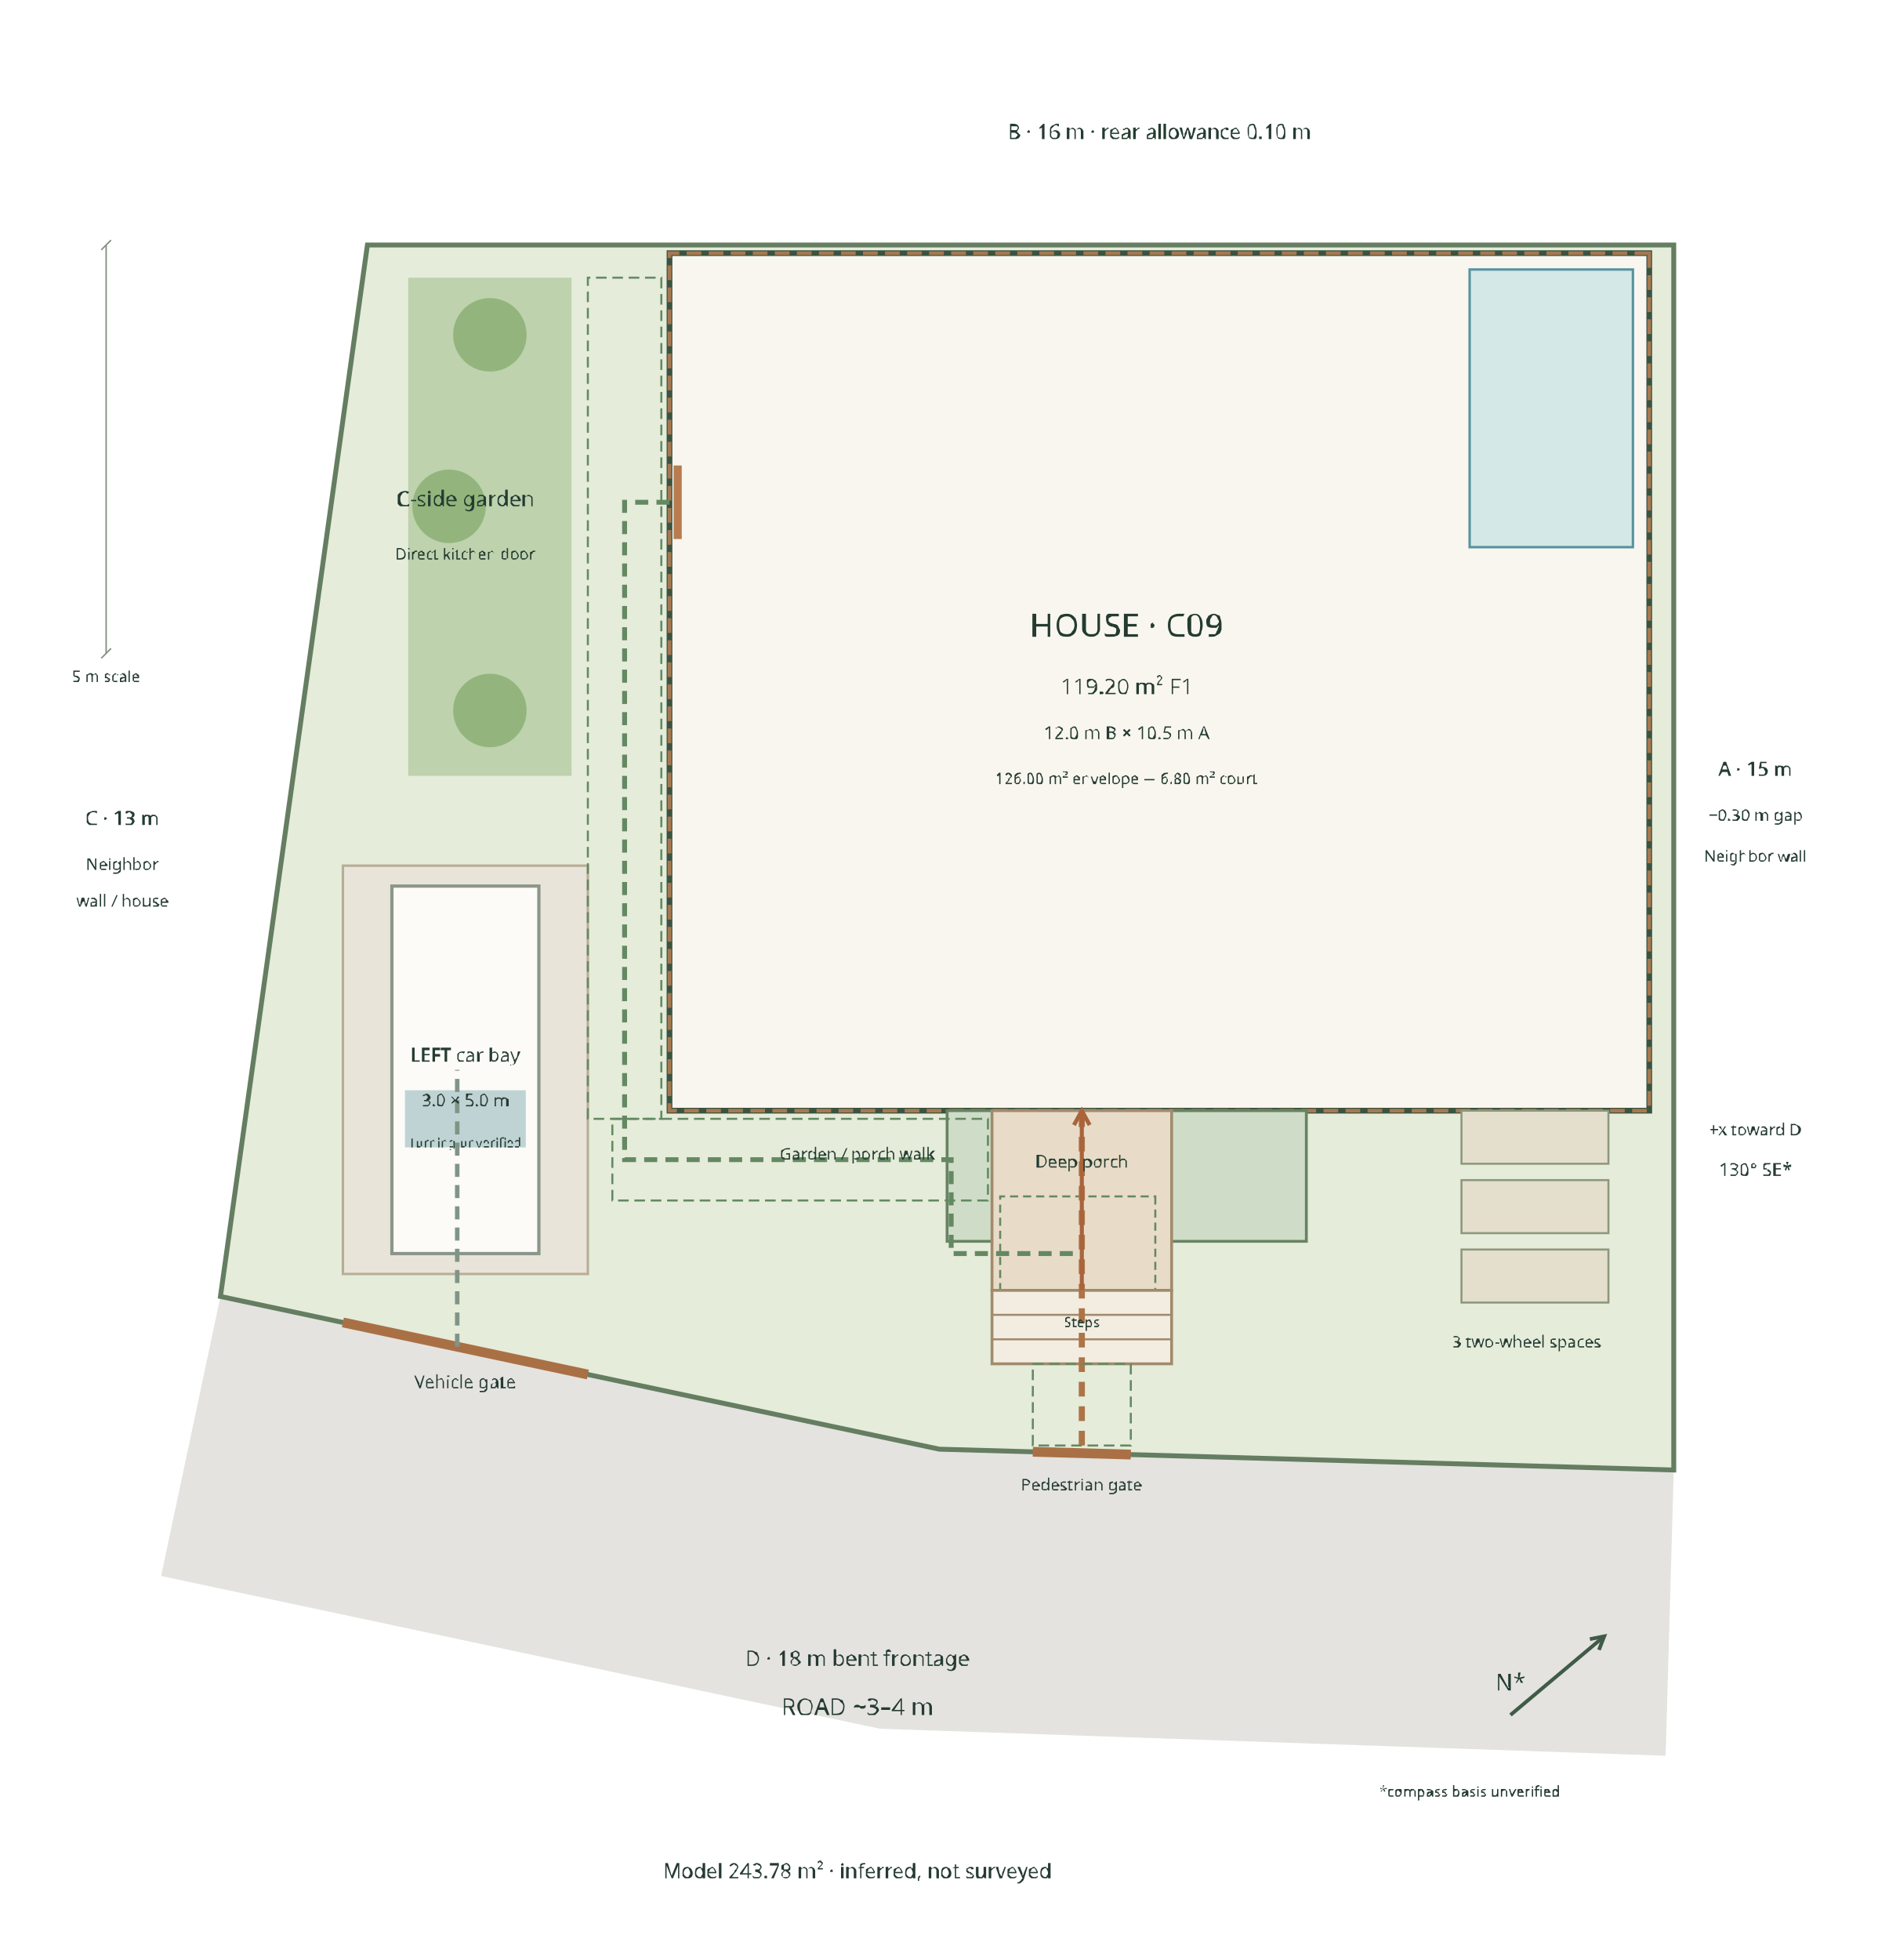
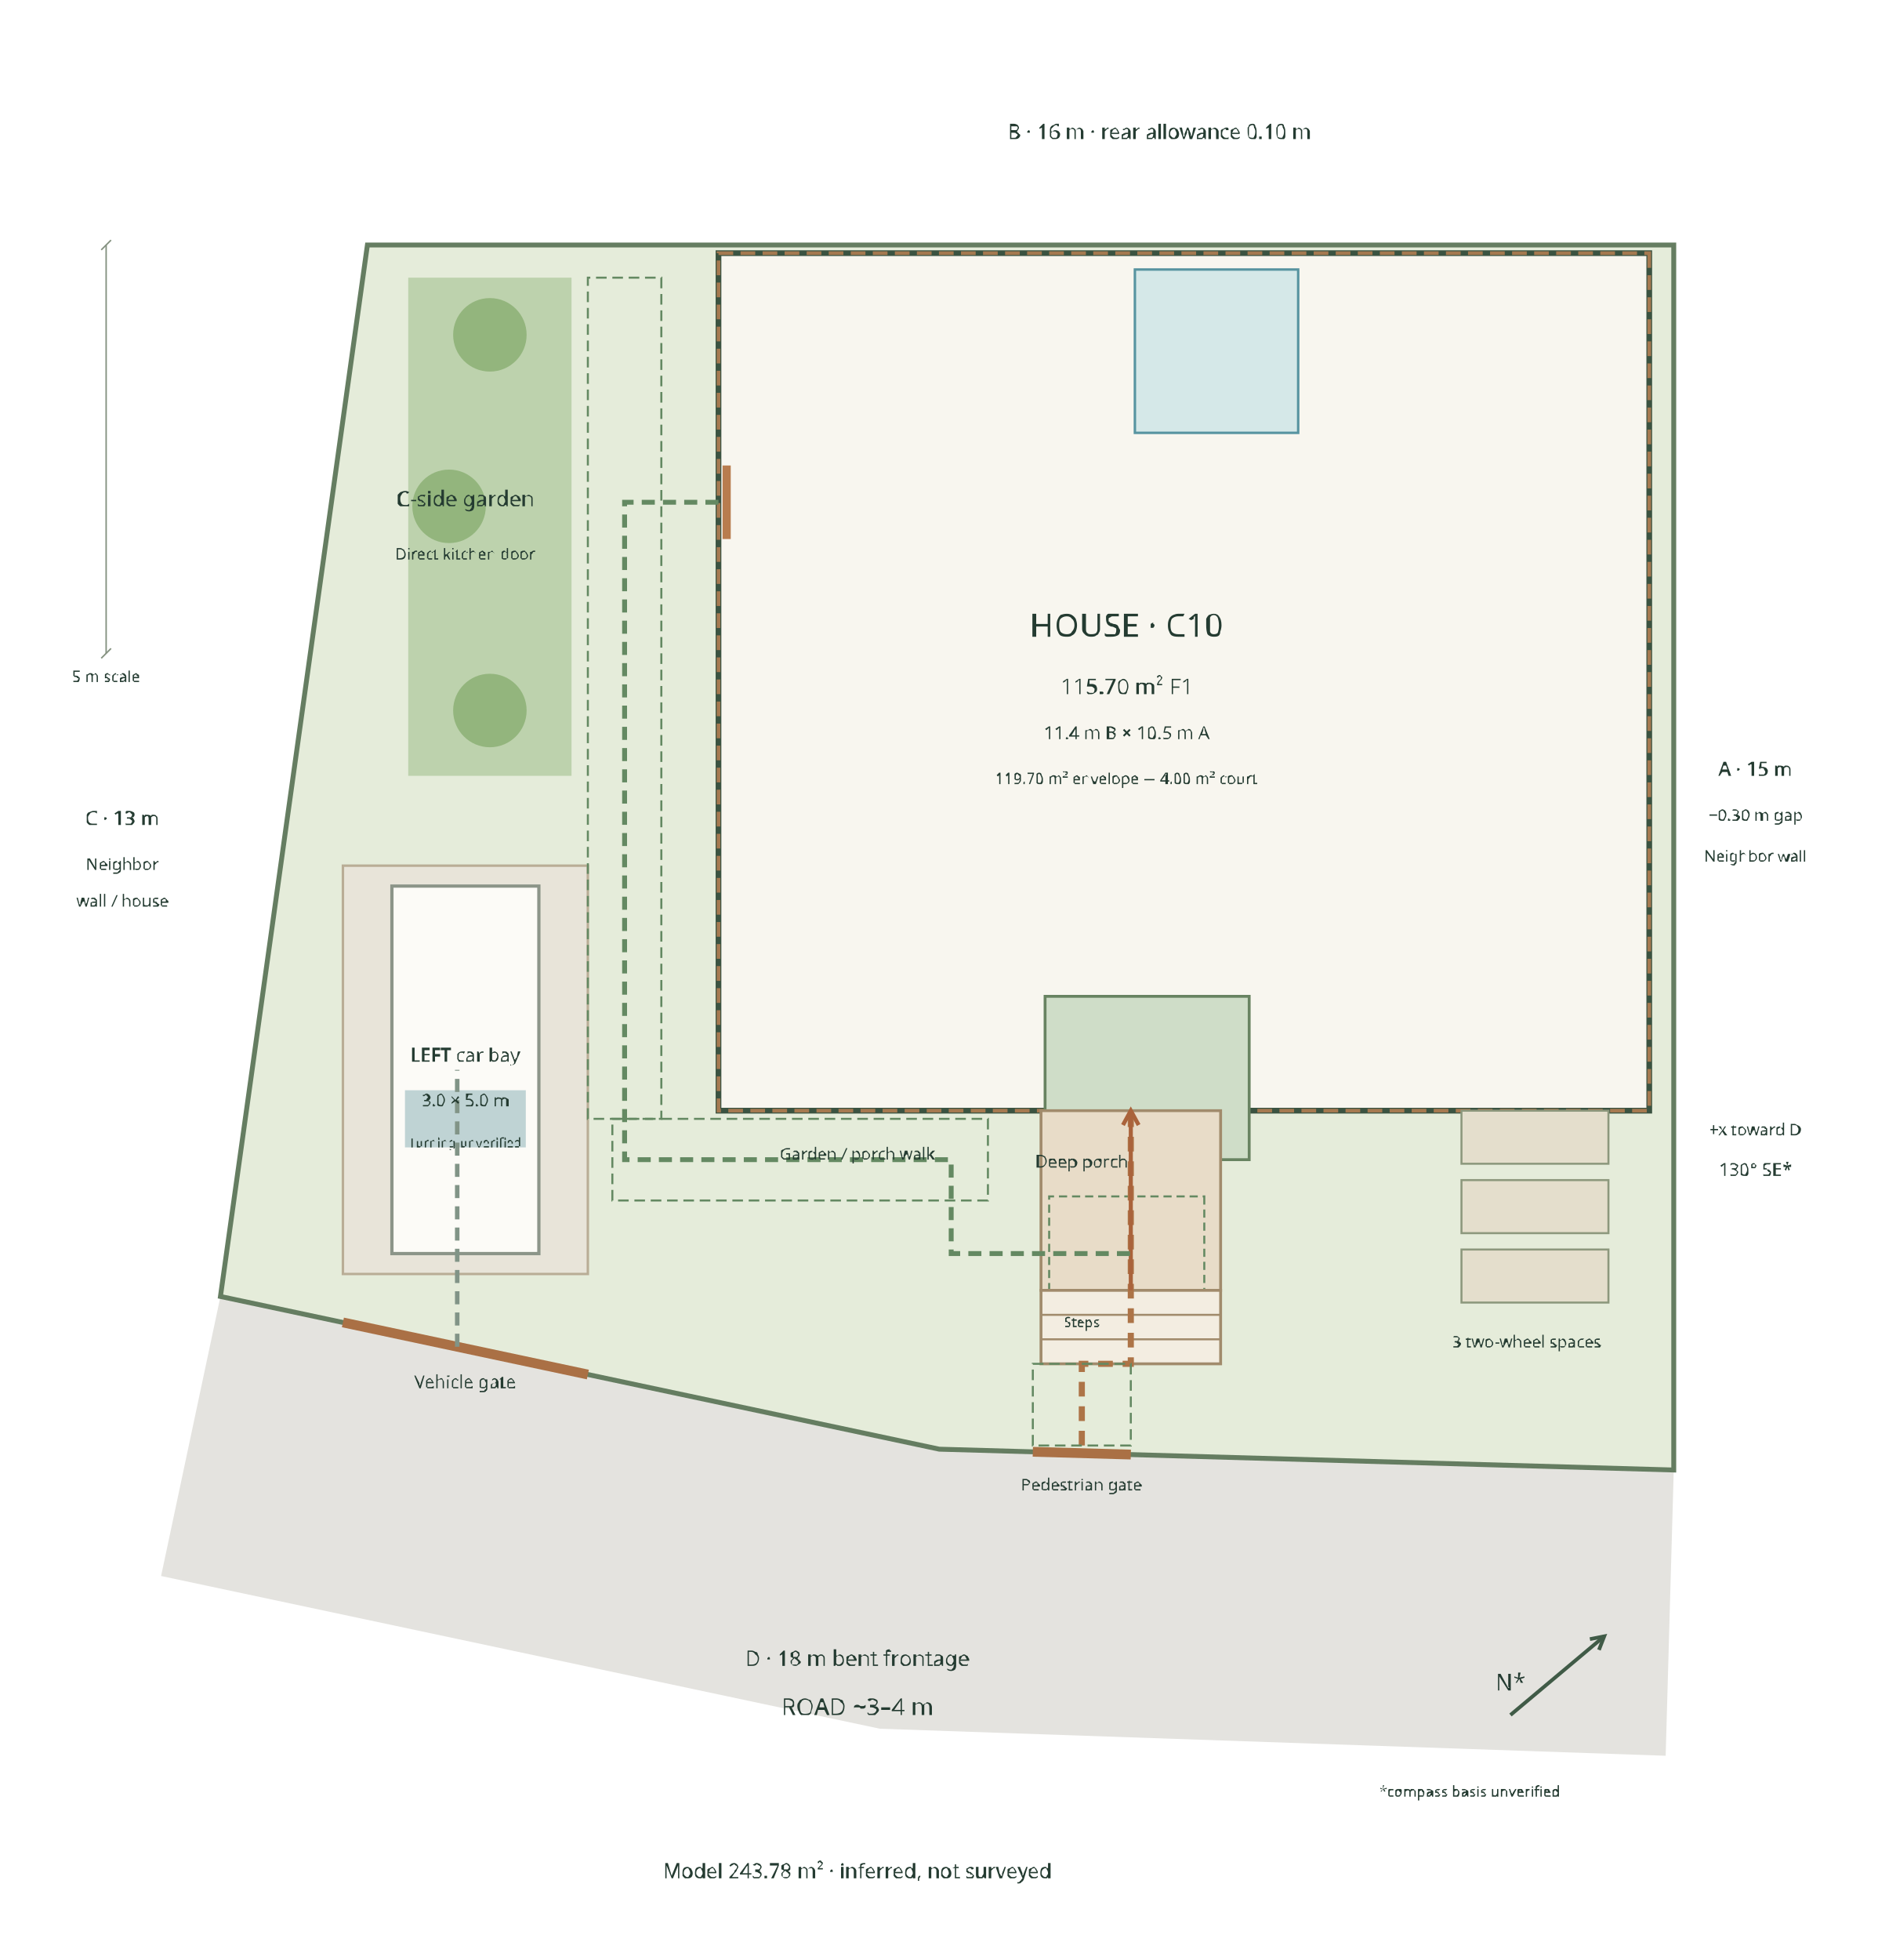
- <svg xmlns="http://www.w3.org/2000/svg" viewBox="-20.5 -3 23 24" class="drawing" role="img" aria-label="site conceptual drawing" data-revision="C09" data-option="02" data-display-rotation="90">
+ <svg xmlns="http://www.w3.org/2000/svg" viewBox="-20.5 -3 23 24" class="drawing" role="img" aria-label="site conceptual drawing" data-revision="C10" data-option="02" data-display-rotation="90">
  <g transform="rotate(90)" data-display-rotation="90">
    <polygon points="15,0 14.745,8.996 12.875,17.8 16.298,18.527 18.168,9.724 18.499,0.099" fill="#e4e3df" />
    <polygon points="0,0 15,0 14.745,8.996 12.875,17.8 0,16" fill="#e5ecda" stroke="#657d61" stroke-width="0.06" />
    <rect x="0.4" y="13.5" width="6.1" height="2" fill="#bdd2ad" stroke="none" stroke-width="0.025" />
    <circle cx="1.1" cy="14.5" r="0.45" fill="#93b57d" />
    <circle cx="3.2" cy="15" r="0.45" fill="#93b57d" />
    <circle cx="5.7" cy="14.5" r="0.45" fill="#93b57d" />
-     <rect x="0.1" y="0.3" width="10.5" height="12" fill="#f8f6ef" stroke="#3b5341" stroke-width="0.07" />
-     <rect x="0.3" y="0.5" width="3.4" height="2" fill="#d5e8e8" stroke="#5794a0" stroke-width="0.03" data-site-id="open-court" />
-     <rect x="0.1" y="0.3" width="10.5" height="12" fill="none" stroke="#a57950" stroke-width="0.045" stroke-dasharray=".18 .09" />
-     <rect x="10.6" y="4.5" width="1.6" height="4.4" fill="#cfddc8" stroke="#688361" stroke-width="0.035" />
+     <rect x="0.1" y="0.3" width="10.5" height="11.4" fill="#f8f6ef" stroke="#3b5341" stroke-width="0.07" />
+     <rect x="0.3" y="4.6" width="2" height="2" fill="#d5e8e8" stroke="#5794a0" stroke-width="0.03" data-site-id="open-court" />
+     <rect x="0.1" y="0.3" width="10.5" height="11.4" fill="none" stroke="#a57950" stroke-width="0.045" stroke-dasharray=".18 .09" />
+     <rect x="9.2" y="5.2" width="2" height="2.5" fill="#cfddc8" stroke="#688361" stroke-width="0.035" />
    <rect x="7.6" y="13.3" width="5" height="3" fill="#e8e4d9" stroke="#b9ad96" stroke-width="0.03" />
    <rect x="7.85" y="13.9" width="4.5" height="1.8" fill="#fcfbf7" stroke="#8c9589" stroke-width="0.04" />
    <rect x="10.35" y="14.06" width="0.7" height="1.48" fill="#bfd3d4" stroke="none" stroke-width="0.025" />
    <rect x="10.6" y="0.8" width="0.65" height="1.8" fill="#e4decc" stroke="#8d987d" stroke-width="0.025" />
    <rect x="11.45" y="0.8" width="0.65" height="1.8" fill="#e4decc" stroke="#8d987d" stroke-width="0.025" />
    <rect x="12.3" y="0.8" width="0.65" height="1.8" fill="#e4decc" stroke="#8d987d" stroke-width="0.025" />
-     <rect x="10.6" y="6.15" width="2.2" height="2.2" fill="#e8dcc8" stroke="#a18b6c" stroke-width="0.035" data-site-id="porch" />
-     <rect x="11.65" y="6.35" width="1.15" height="1.9" fill="none" stroke="#648962" stroke-width="0.025" stroke-dasharray=".10 .06" data-site-id="porch-waiting" />
-     <rect x="12.8" y="6.15" width="0.9" height="2.2" fill="#f3ede1" stroke="#a18b6c" stroke-width="0.035" data-site-id="porch-steps" />
-     <line x1="13.1" y1="6.15" x2="13.1" y2="8.35" stroke="#a18b6c" stroke-width="0.025" />
-     <line x1="13.4" y1="6.15" x2="13.4" y2="8.35" stroke="#a18b6c" stroke-width="0.025" />
-     <line x1="2.7" y1="12.2" x2="3.6" y2="12.2" stroke="#b87c4e" stroke-width="0.1" data-site-id="kitchen-door" />
-     <polyline points="14.7,7.25 13.7,7.25 12.8,7.25 10.6,7.25" fill="none" stroke="#ad7447" stroke-width="0.075" stroke-dasharray=".18 .12" />
-     <line x1="12.8" y1="7.25" x2="10.6" y2="7.25" stroke="#aa633b" stroke-width="0.05" />
-     <polyline points="10.776,7.154 10.6,7.25 10.776,7.346" fill="none" stroke="#aa633b" stroke-width="0.05" />
+     <rect x="10.6" y="5.55" width="2.2" height="2.2" fill="#e8dcc8" stroke="#a18b6c" stroke-width="0.035" data-site-id="porch" />
+     <rect x="11.65" y="5.75" width="1.15" height="1.9" fill="none" stroke="#648962" stroke-width="0.025" stroke-dasharray=".10 .06" data-site-id="porch-waiting" />
+     <rect x="12.8" y="5.55" width="0.9" height="2.2" fill="#f3ede1" stroke="#a18b6c" stroke-width="0.035" data-site-id="porch-steps" />
+     <line x1="13.1" y1="5.55" x2="13.1" y2="7.75" stroke="#a18b6c" stroke-width="0.025" />
+     <line x1="13.4" y1="5.55" x2="13.4" y2="7.75" stroke="#a18b6c" stroke-width="0.025" />
+     <line x1="2.7" y1="11.6" x2="3.6" y2="11.6" stroke="#b87c4e" stroke-width="0.1" data-site-id="kitchen-door" />
+     <polyline points="14.7,7.25 13.7,7.25 13.7,6.65 12.8,6.65 10.6,6.65" fill="none" stroke="#ad7447" stroke-width="0.075" stroke-dasharray=".18 .12" />
+     <line x1="12.8" y1="6.65" x2="10.6" y2="6.65" stroke="#aa633b" stroke-width="0.05" />
+     <polyline points="10.776,6.554 10.6,6.65 10.776,6.746" fill="none" stroke="#aa633b" stroke-width="0.05" />
    <rect x="13.7" y="6.65" width="1" height="1.2" fill="none" stroke="#648962" stroke-width="0.025" stroke-dasharray=".13 .07" />
    <rect x="10.7" y="8.4" width="1" height="4.6" fill="none" stroke="#648962" stroke-width="0.025" stroke-dasharray=".13 .07" />
    <rect x="0.4" y="12.4" width="10.3" height="0.9" fill="none" stroke="#648962" stroke-width="0.025" stroke-dasharray=".13 .07" />
-     <polyline points="3.15,12.3 3.15,12.85 11.2,12.85 11.2,8.85 12.35,8.85 12.35,7.25" fill="none" stroke="#648962" stroke-width="0.06" stroke-dasharray=".16 .1" />
+     <polyline points="3.15,11.7 3.15,12.85 11.2,12.85 11.2,8.85 12.35,8.85 12.35,6.65" fill="none" stroke="#648962" stroke-width="0.06" stroke-dasharray=".16 .1" />
    <line x1="13.831" y1="13.3" x2="13.193" y2="16.3" stroke="#aa7045" stroke-width="0.12" />
    <line x1="14.811" y1="6.65" x2="14.777" y2="7.85" stroke="#aa7045" stroke-width="0.12" />
    <polyline points="13.491,14.9 12.6,14.9 10.1,14.9" fill="none" stroke="#819487" stroke-width="0.055" stroke-dasharray=".16 .1" />
    <line x1="18" y1="2" x2="17.036" y2="0.851" stroke="#405b47" stroke-width="0.045" />
    <polyline points="17.203,0.916 17.036,0.851 17.071,1.027" fill="none" stroke="#405b47" stroke-width="0.045" />
    <line x1="0" y1="19.2" x2="5" y2="19.2" stroke="#849180" stroke-width="0.018" />
    <line x1="-0.06" y1="19.14" x2="0.06" y2="19.26" stroke="#849180" stroke-width="0.018" />
    <line x1="4.94" y1="19.14" x2="5.06" y2="19.26" stroke="#849180" stroke-width="0.018" />
  </g>
  <text x="-6.3" y="-1.3" font-size="0.25" text-anchor="middle" fill="#243b31" font-family="system-ui,sans-serif">B · 16 m · rear allowance 0.10 m</text>
-   <text x="-6.7" y="4.8" font-size="0.4" text-anchor="middle" fill="#243b31" font-family="system-ui,sans-serif">HOUSE · C09</text>
-   <text x="-6.7" y="5.5" font-size="0.27" text-anchor="middle" fill="#243b31" font-family="system-ui,sans-serif">119.20 m² F1</text>
-   <text x="-6.7" y="6.05" font-size="0.22" text-anchor="middle" fill="#243b31" font-family="system-ui,sans-serif">12.0 m B × 10.5 m A</text>
+   <text x="-6.7" y="4.8" font-size="0.4" text-anchor="middle" fill="#243b31" font-family="system-ui,sans-serif">HOUSE · C10</text>
+   <text x="-6.7" y="5.5" font-size="0.27" text-anchor="middle" fill="#243b31" font-family="system-ui,sans-serif">115.70 m² F1</text>
+   <text x="-6.7" y="6.05" font-size="0.22" text-anchor="middle" fill="#243b31" font-family="system-ui,sans-serif">11.4 m B × 10.5 m A</text>
  <text x="1" y="6.5" font-size="0.24" text-anchor="middle" fill="#243b31" font-family="system-ui,sans-serif">A · 15 m</text>
  <text x="1" y="7.05" font-size="0.2" text-anchor="middle" fill="#243b31" font-family="system-ui,sans-serif">~0.30 m gap</text>
  <text x="1" y="7.55" font-size="0.19" text-anchor="middle" fill="#243b31" font-family="system-ui,sans-serif">Neighbor wall</text>
  <text x="1" y="10.9" font-size="0.2" text-anchor="middle" fill="#243b31" font-family="system-ui,sans-serif">+x toward D</text>
  <text x="1" y="11.4" font-size="0.22" text-anchor="middle" fill="#243b31" font-family="system-ui,sans-serif">130° SE*</text>
  <text x="-19" y="7.1" font-size="0.24" text-anchor="middle" fill="#243b31" font-family="system-ui,sans-serif">C · 13 m</text>
  <text x="-19" y="7.65" font-size="0.2" text-anchor="middle" fill="#243b31" font-family="system-ui,sans-serif">Neighbor</text>
  <text x="-19" y="8.1" font-size="0.2" text-anchor="middle" fill="#243b31" font-family="system-ui,sans-serif">wall / house</text>
  <text x="-14.8" y="3.2" font-size="0.26" text-anchor="middle" fill="#243b31" font-family="system-ui,sans-serif">C-side garden</text>
  <text x="-14.8" y="3.85" font-size="0.19" text-anchor="middle" fill="#243b31" font-family="system-ui,sans-serif">Direct kitchen door</text>
-   <text x="-6.7" y="6.6" font-size="0.19" text-anchor="middle" fill="#243b31" font-family="system-ui,sans-serif">126.00 m² envelope − 6.80 m² court</text>
+   <text x="-6.7" y="6.6" font-size="0.19" text-anchor="middle" fill="#243b31" font-family="system-ui,sans-serif">119.70 m² envelope − 4.00 m² court</text>
  <text x="-14.8" y="10" font-size="0.23" text-anchor="middle" fill="#243b31" font-family="system-ui,sans-serif">LEFT car bay</text>
  <text x="-14.8" y="10.55" font-size="0.21" text-anchor="middle" fill="#243b31" font-family="system-ui,sans-serif">3.0 × 5.0 m</text>
  <text x="-14.8" y="11.05" font-size="0.16" text-anchor="middle" fill="#243b31" font-family="system-ui,sans-serif">Turning unverified</text>
  <text x="-1.8" y="13.5" font-size="0.2" text-anchor="middle" fill="#243b31" font-family="system-ui,sans-serif">3 two-wheel spaces</text>
  <text x="-10" y="11.2" font-size="0.2" text-anchor="middle" fill="#243b31" font-family="system-ui,sans-serif">Garden / porch walk</text>
  <text x="-7.25" y="11.3" font-size="0.21" text-anchor="middle" fill="#243b31" font-family="system-ui,sans-serif">Deep porch</text>
  <text x="-7.25" y="13.25" font-size="0.17" text-anchor="middle" fill="#243b31" font-family="system-ui,sans-serif">Steps</text>
  <text x="-7.25" y="15.25" font-size="0.2" text-anchor="middle" fill="#243b31" font-family="system-ui,sans-serif">Pedestrian gate</text>
  <text x="-14.8" y="14" font-size="0.22" text-anchor="middle" fill="#243b31" font-family="system-ui,sans-serif">Vehicle gate</text>
  <text x="-10" y="17.4" font-size="0.26" text-anchor="middle" fill="#243b31" font-family="system-ui,sans-serif">D · 18 m bent frontage</text>
  <text x="-10" y="18" font-size="0.29" text-anchor="middle" fill="#243b31" font-family="system-ui,sans-serif">ROAD ~3–4 m</text>
  <text x="-2" y="17.7" font-size="0.28" text-anchor="middle" fill="#243b31" font-family="system-ui,sans-serif">N*</text>
  <text x="-2.5" y="19" font-size="0.18" text-anchor="middle" fill="#243b31" font-family="system-ui,sans-serif">*compass basis unverified</text>
  <text x="-19.2" y="5.35" font-size="0.19" text-anchor="middle" fill="#243b31" font-family="system-ui,sans-serif">5 m scale</text>
  <text x="-10" y="20" font-size="0.25" text-anchor="middle" fill="#243b31" font-family="system-ui,sans-serif">Model 243.78 m² · inferred, not surveyed</text>
</svg>
